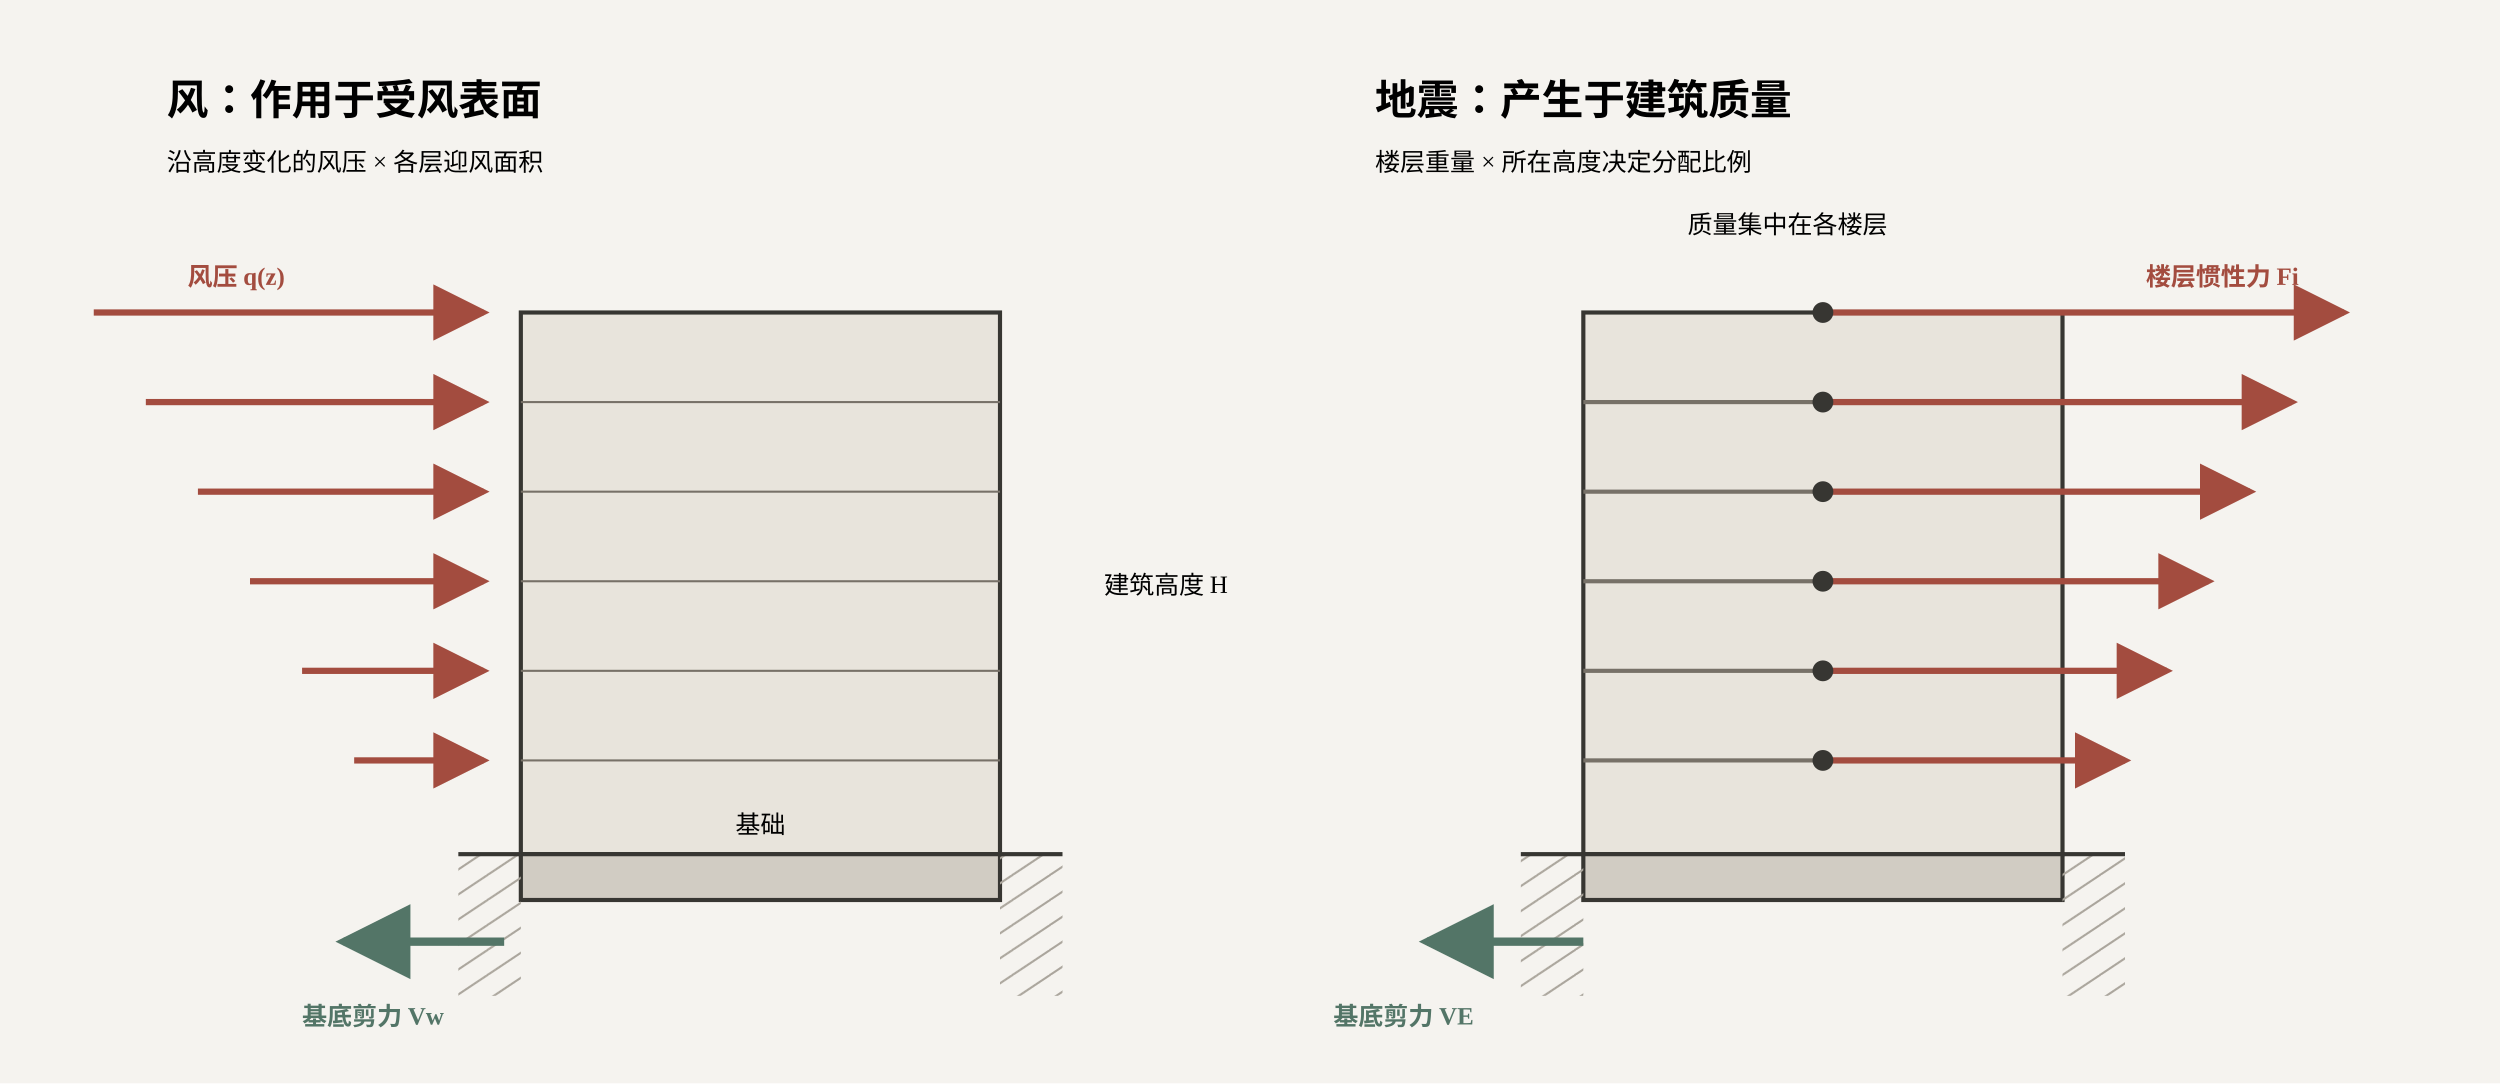
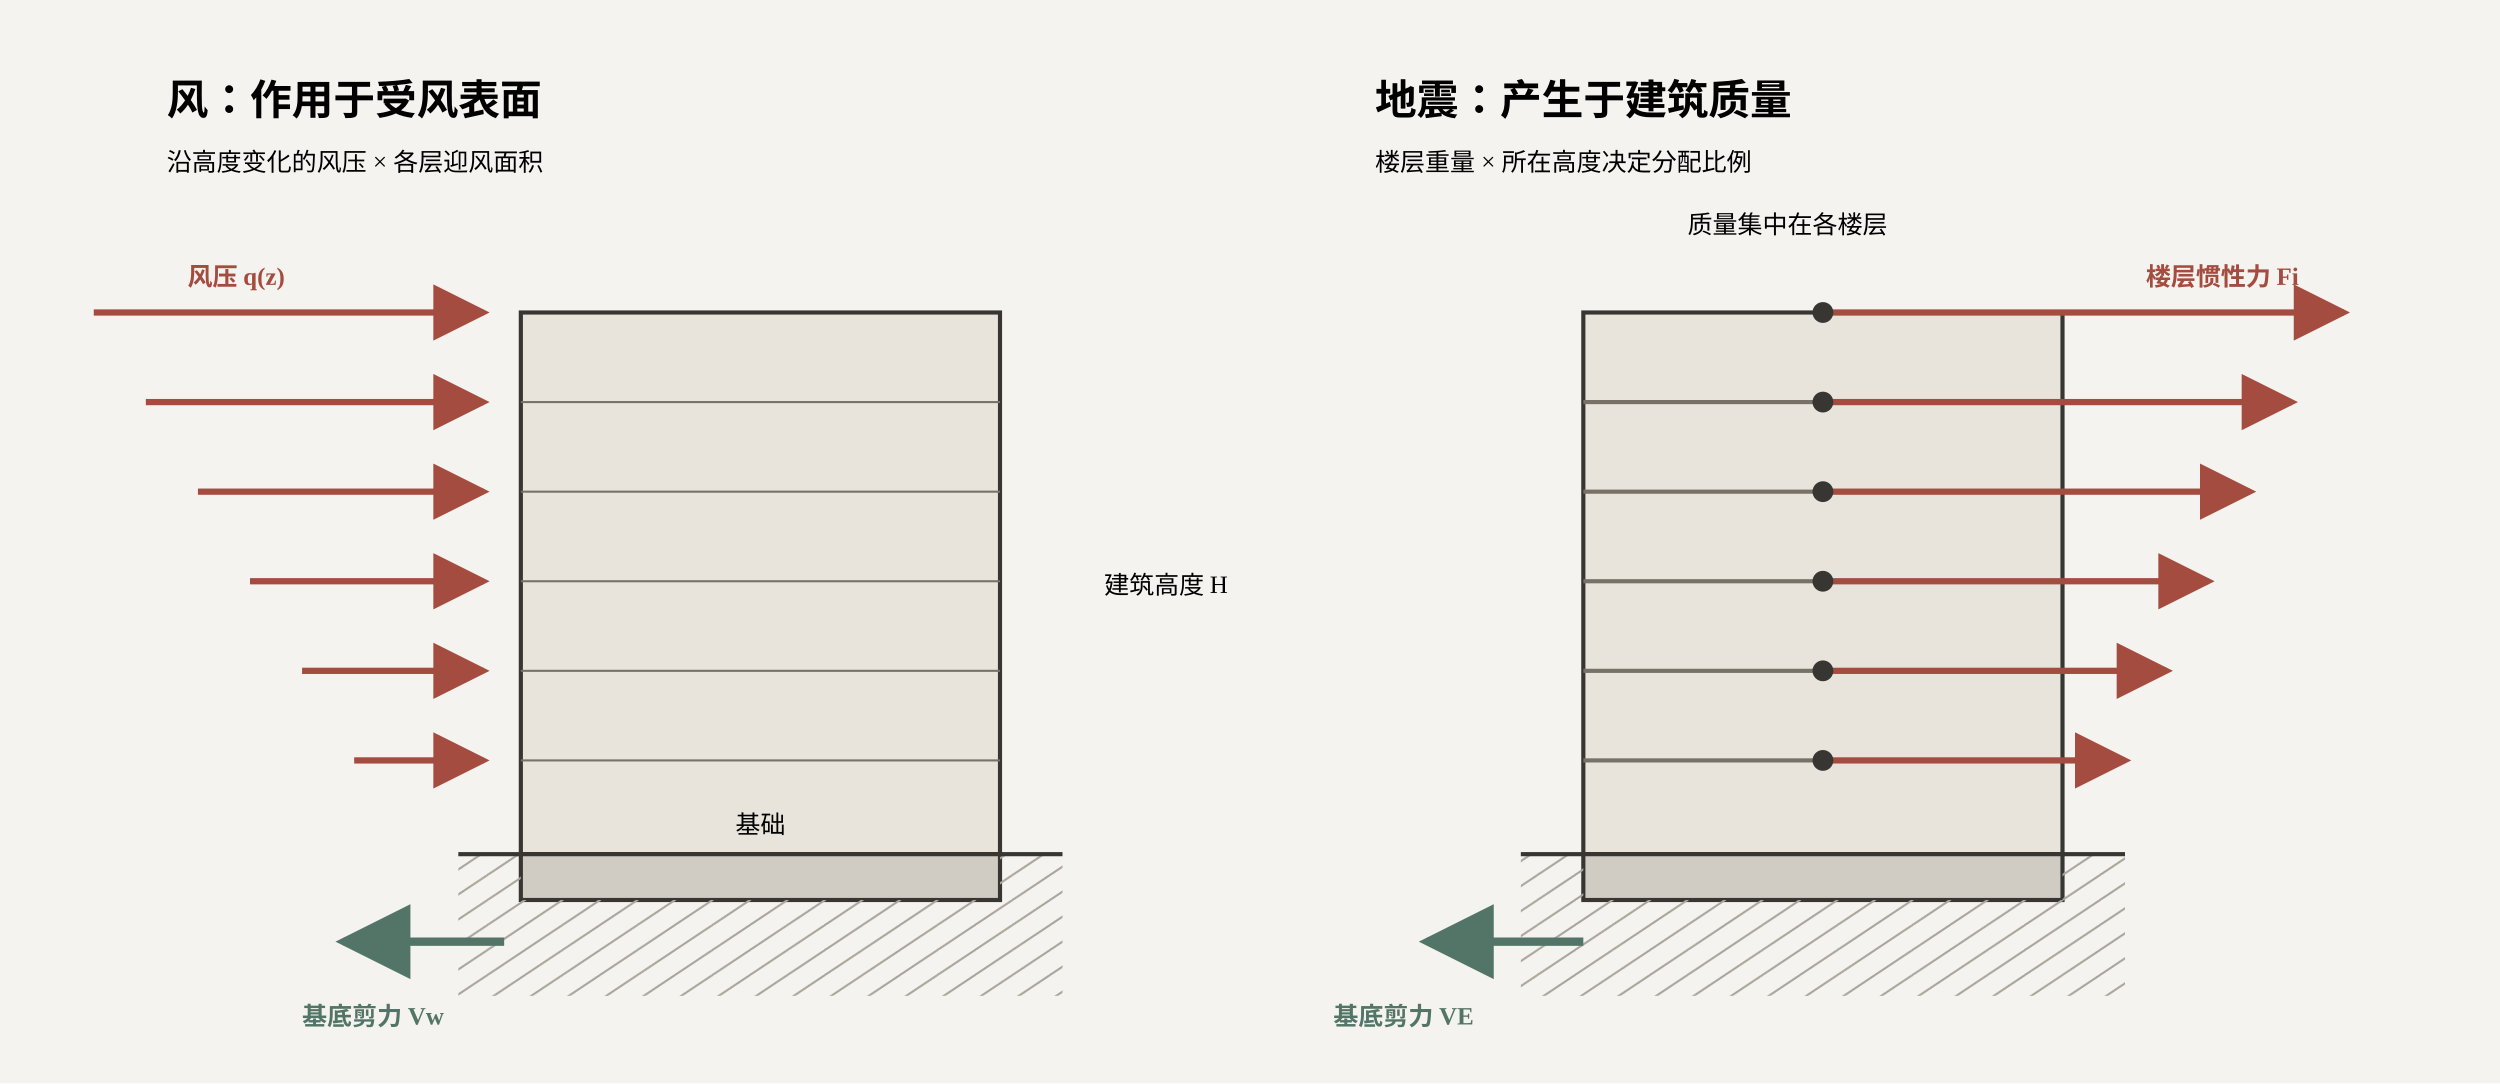
<svg xmlns="http://www.w3.org/2000/svg" class="tech-svg" viewBox="0 0 1200 520" role="img" aria-labelledby="title desc">
  <defs>
    <marker id="redArrow" markerWidth="9" markerHeight="9" refX="8" refY="4.5" orient="auto">
      <path d="M0 0L9 4.5 0 9Z" fill="#a34c3f" />
    </marker>
    <marker id="greenArrow" markerWidth="9" markerHeight="9" refX="8" refY="4.5" orient="auto">
      <path d="M0 0L9 4.5 0 9Z" fill="#537567" />
    </marker>
    <pattern id="soil" width="18" height="12" patternUnits="userSpaceOnUse">
      <path d="M0 12L18 0M-5 5L5-5M13 17L23 7" stroke="#aaa59c" stroke-width="1" />
    </pattern>
  </defs>
  <rect width="1200" height="520" fill="#f5f3ef" />
  <text x="80" y="55" font-size="20" font-weight="700">风：作用于受风表面</text>
  <text x="660" y="55" font-size="20" font-weight="700">地震：产生于建筑质量</text>
  <text x="80" y="82" class="small-text">沿高度变化的风压 × 各层迎风面积</text>
  <text x="660" y="82" class="small-text">楼层重量 × 所在高度决定分配比例</text>
  <g id="windConcept">
    <path d="M250 410V150H480V410Z" fill="#e8e4dc" stroke="#373632" stroke-width="2" />
    <path d="M250 410H480V432H250Z" fill="#d1ccc3" stroke="#373632" stroke-width="2" />
-     <path d="M220 410H250V478H220ZM480 410H510V478H480Z" fill="url(#soil)" />
+     <path d="M220 410H250V478H220ZM480 410H510V478H480ZM250 432H480V478H250Z" fill="url(#soil)" />
    <path d="M220 410H250M480 410H510" stroke="#373632" stroke-width="2" />
    <g stroke="#777168" stroke-width="1">
      <path d="M250 193H480M250 236H480M250 279H480M250 322H480M250 365H480" />
    </g>
    <g fill="none" stroke="#a34c3f" stroke-width="3" marker-end="url(#redArrow)">
      <path d="M45 150H232" />
      <path d="M70 193H232" />
      <path d="M95 236H232" />
      <path d="M120 279H232" />
      <path d="M145 322H232" />
      <path d="M170 365H232" />
    </g>
    <text x="90" y="137" fill="#a34c3f" font-weight="700">风压 q(z)</text>
    <path d="M242 452H165" fill="none" stroke="#537567" stroke-width="4" marker-end="url(#greenArrow)" />
    <text x="145" y="492" fill="#537567" font-weight="700">基底剪力 Vw</text>
    <path d="M515 150V410M506 150H524M506 410H524" class="dimension" />
    <text x="530" y="285">建筑高度 H</text>
    <text x="365" y="400" class="small-text" text-anchor="middle">基础</text>
  </g>
  <g id="quakeConcept">
    <path d="M760 410V150H990V410Z" fill="#e8e4dc" stroke="#373632" stroke-width="2" />
    <path d="M760 410H990V432H760Z" fill="#d1ccc3" stroke="#373632" stroke-width="2" />
-     <path d="M730 410H760V478H730ZM990 410H1020V478H990Z" fill="url(#soil)" />
+     <path d="M730 410H760V478H730ZM990 410H1020V478H990ZM760 432H990V478H760Z" fill="url(#soil)" />
    <path d="M730 410H760M990 410H1020" stroke="#373632" stroke-width="2" />
    <g stroke="#777168" stroke-width="2">
      <path d="M760 193H990M760 236H990M760 279H990M760 322H990M760 365H990" />
    </g>
    <g fill="none" stroke="#a34c3f" stroke-width="3" marker-end="url(#redArrow)">
      <path d="M875 150H1125" />
      <path d="M875 193H1100" />
      <path d="M875 236H1080" />
      <path d="M875 279H1060" />
      <path d="M875 322H1040" />
      <path d="M875 365H1020" />
    </g>
    <g fill="#373632">
      <circle cx="875" cy="150" r="5" />
      <circle cx="875" cy="193" r="5" />
      <circle cx="875" cy="236" r="5" />
      <circle cx="875" cy="279" r="5" />
      <circle cx="875" cy="322" r="5" />
      <circle cx="875" cy="365" r="5" />
    </g>
    <text x="1030" y="137" fill="#a34c3f" font-weight="700">楼层惯性力 Fi</text>
    <path d="M760 452H685" fill="none" stroke="#537567" stroke-width="4" marker-end="url(#greenArrow)" />
    <text x="640" y="492" fill="#537567" font-weight="700">基底剪力 VE</text>
    <path d="M815 118V83M875 118V83M935 118V83" class="dimension dash" />
    <text x="810" y="112" class="small-text">质量集中在各楼层</text>
  </g>
</svg>
